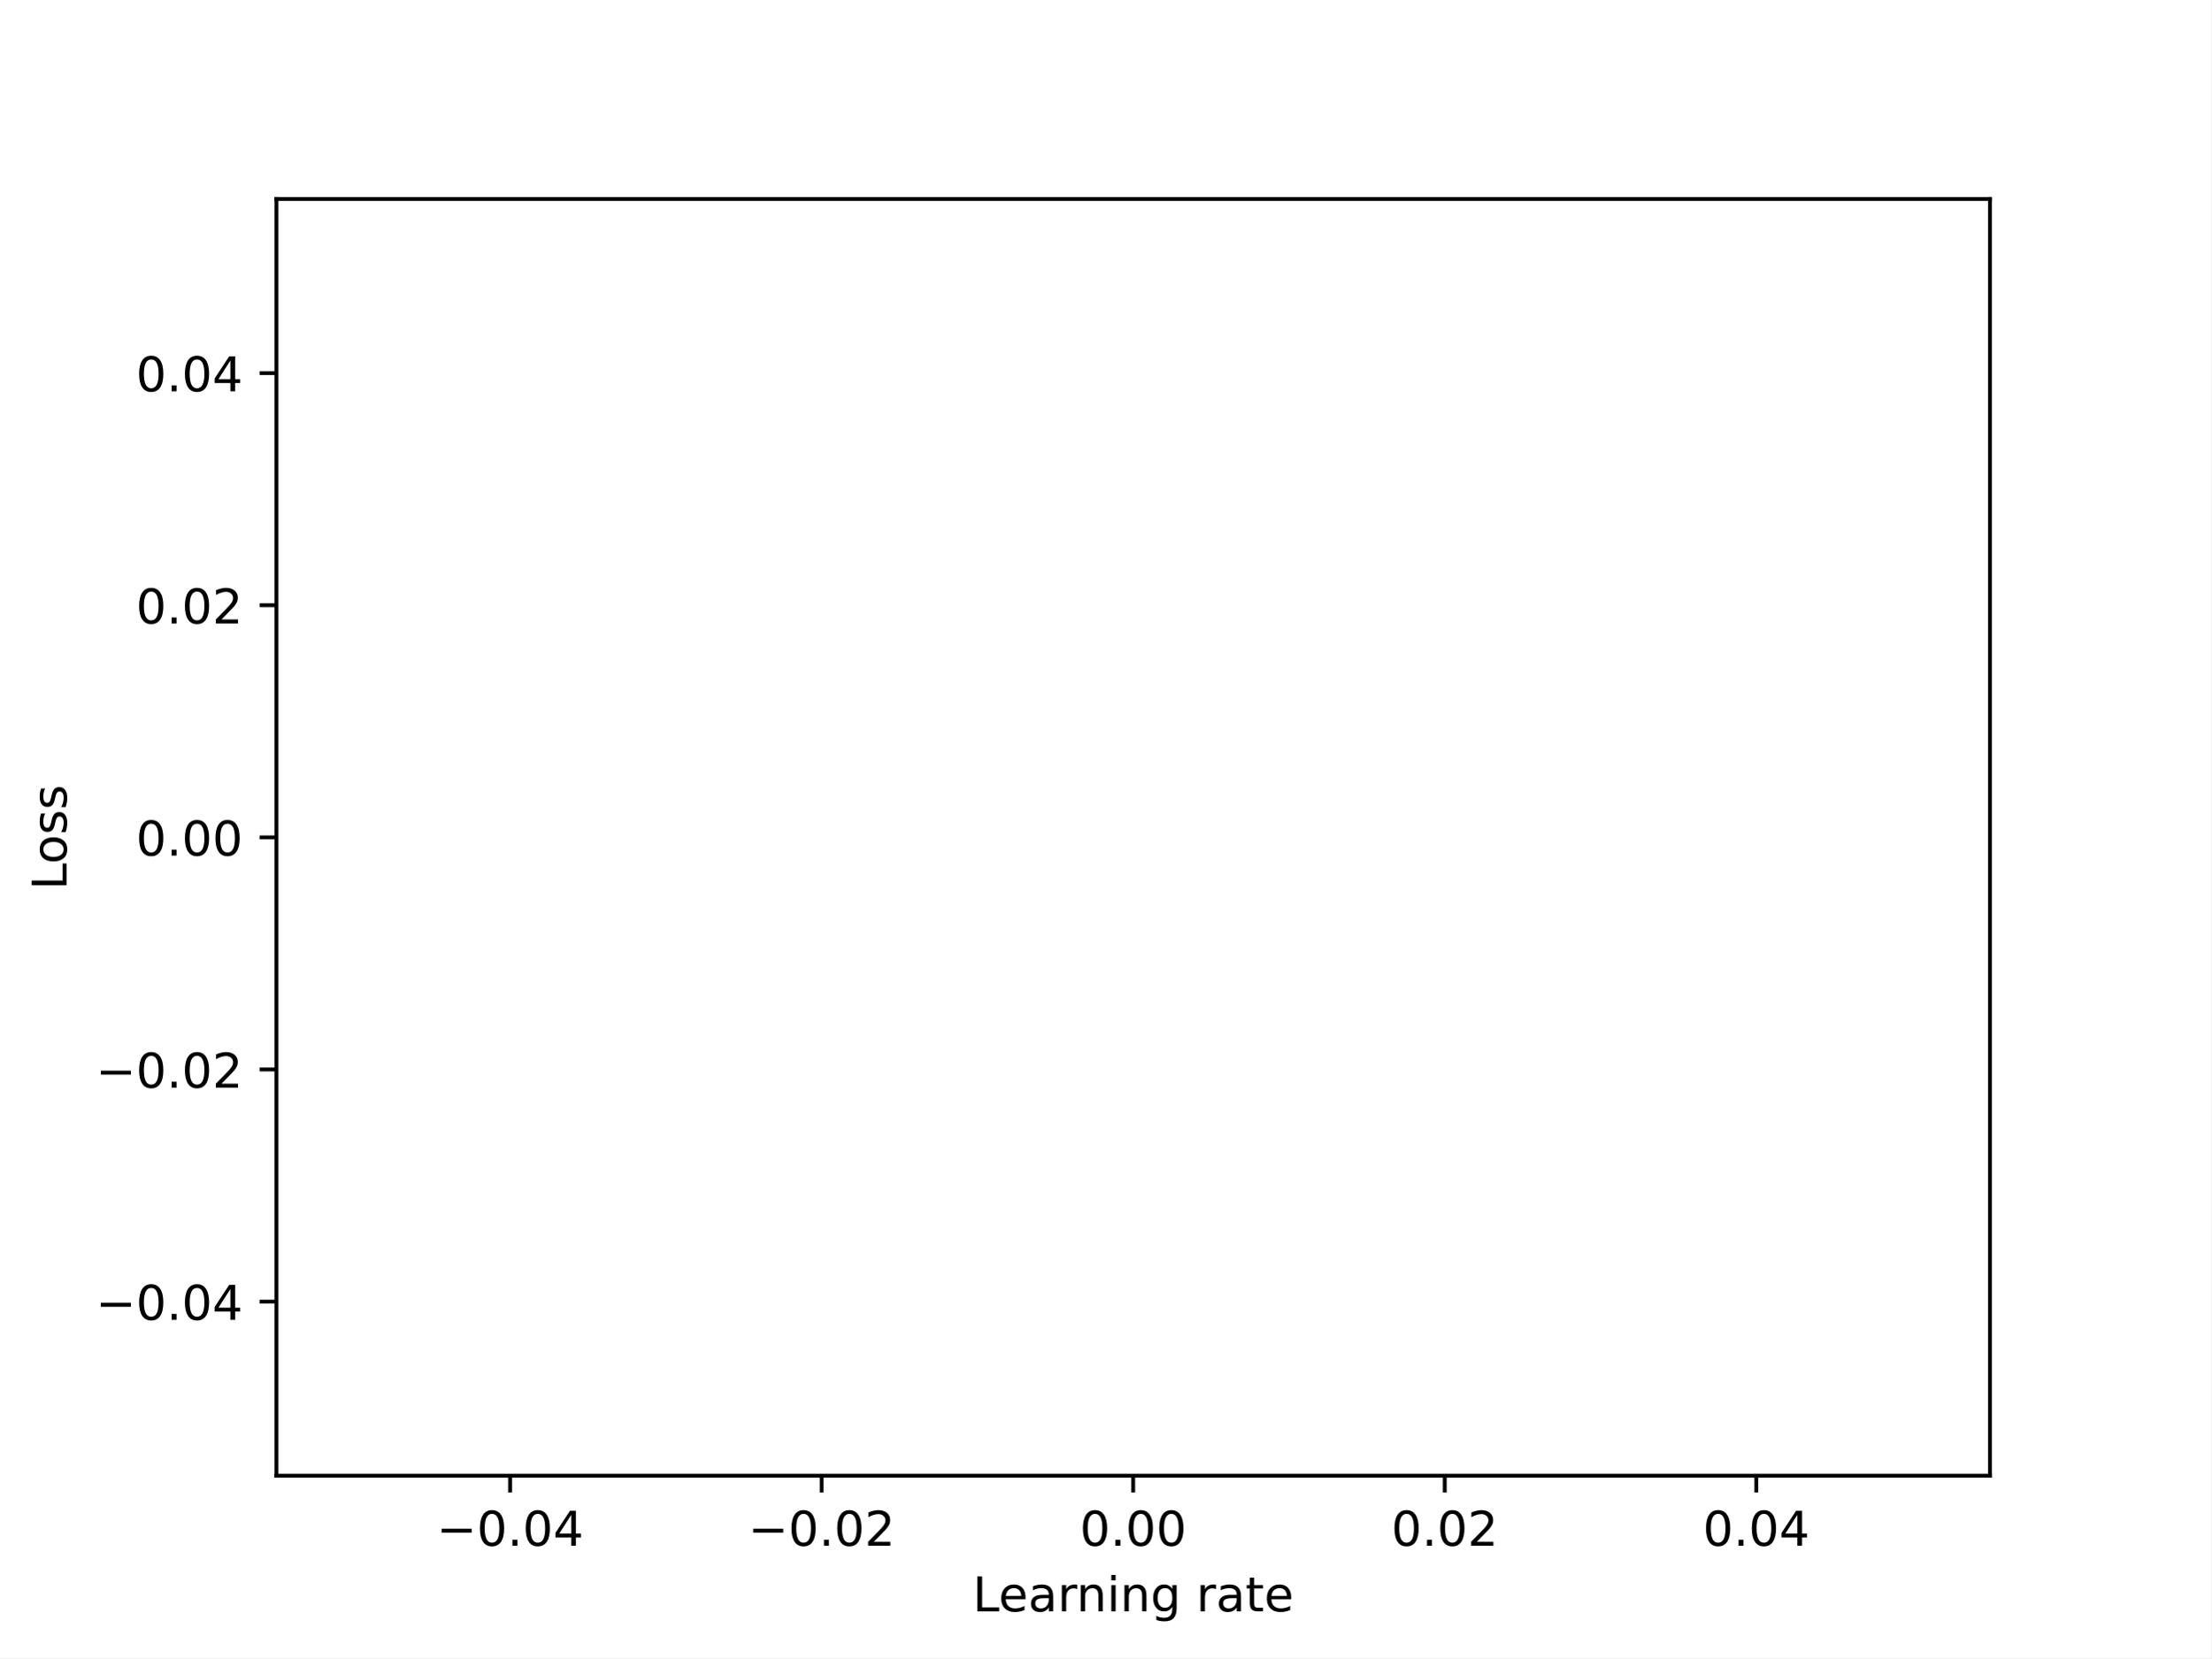
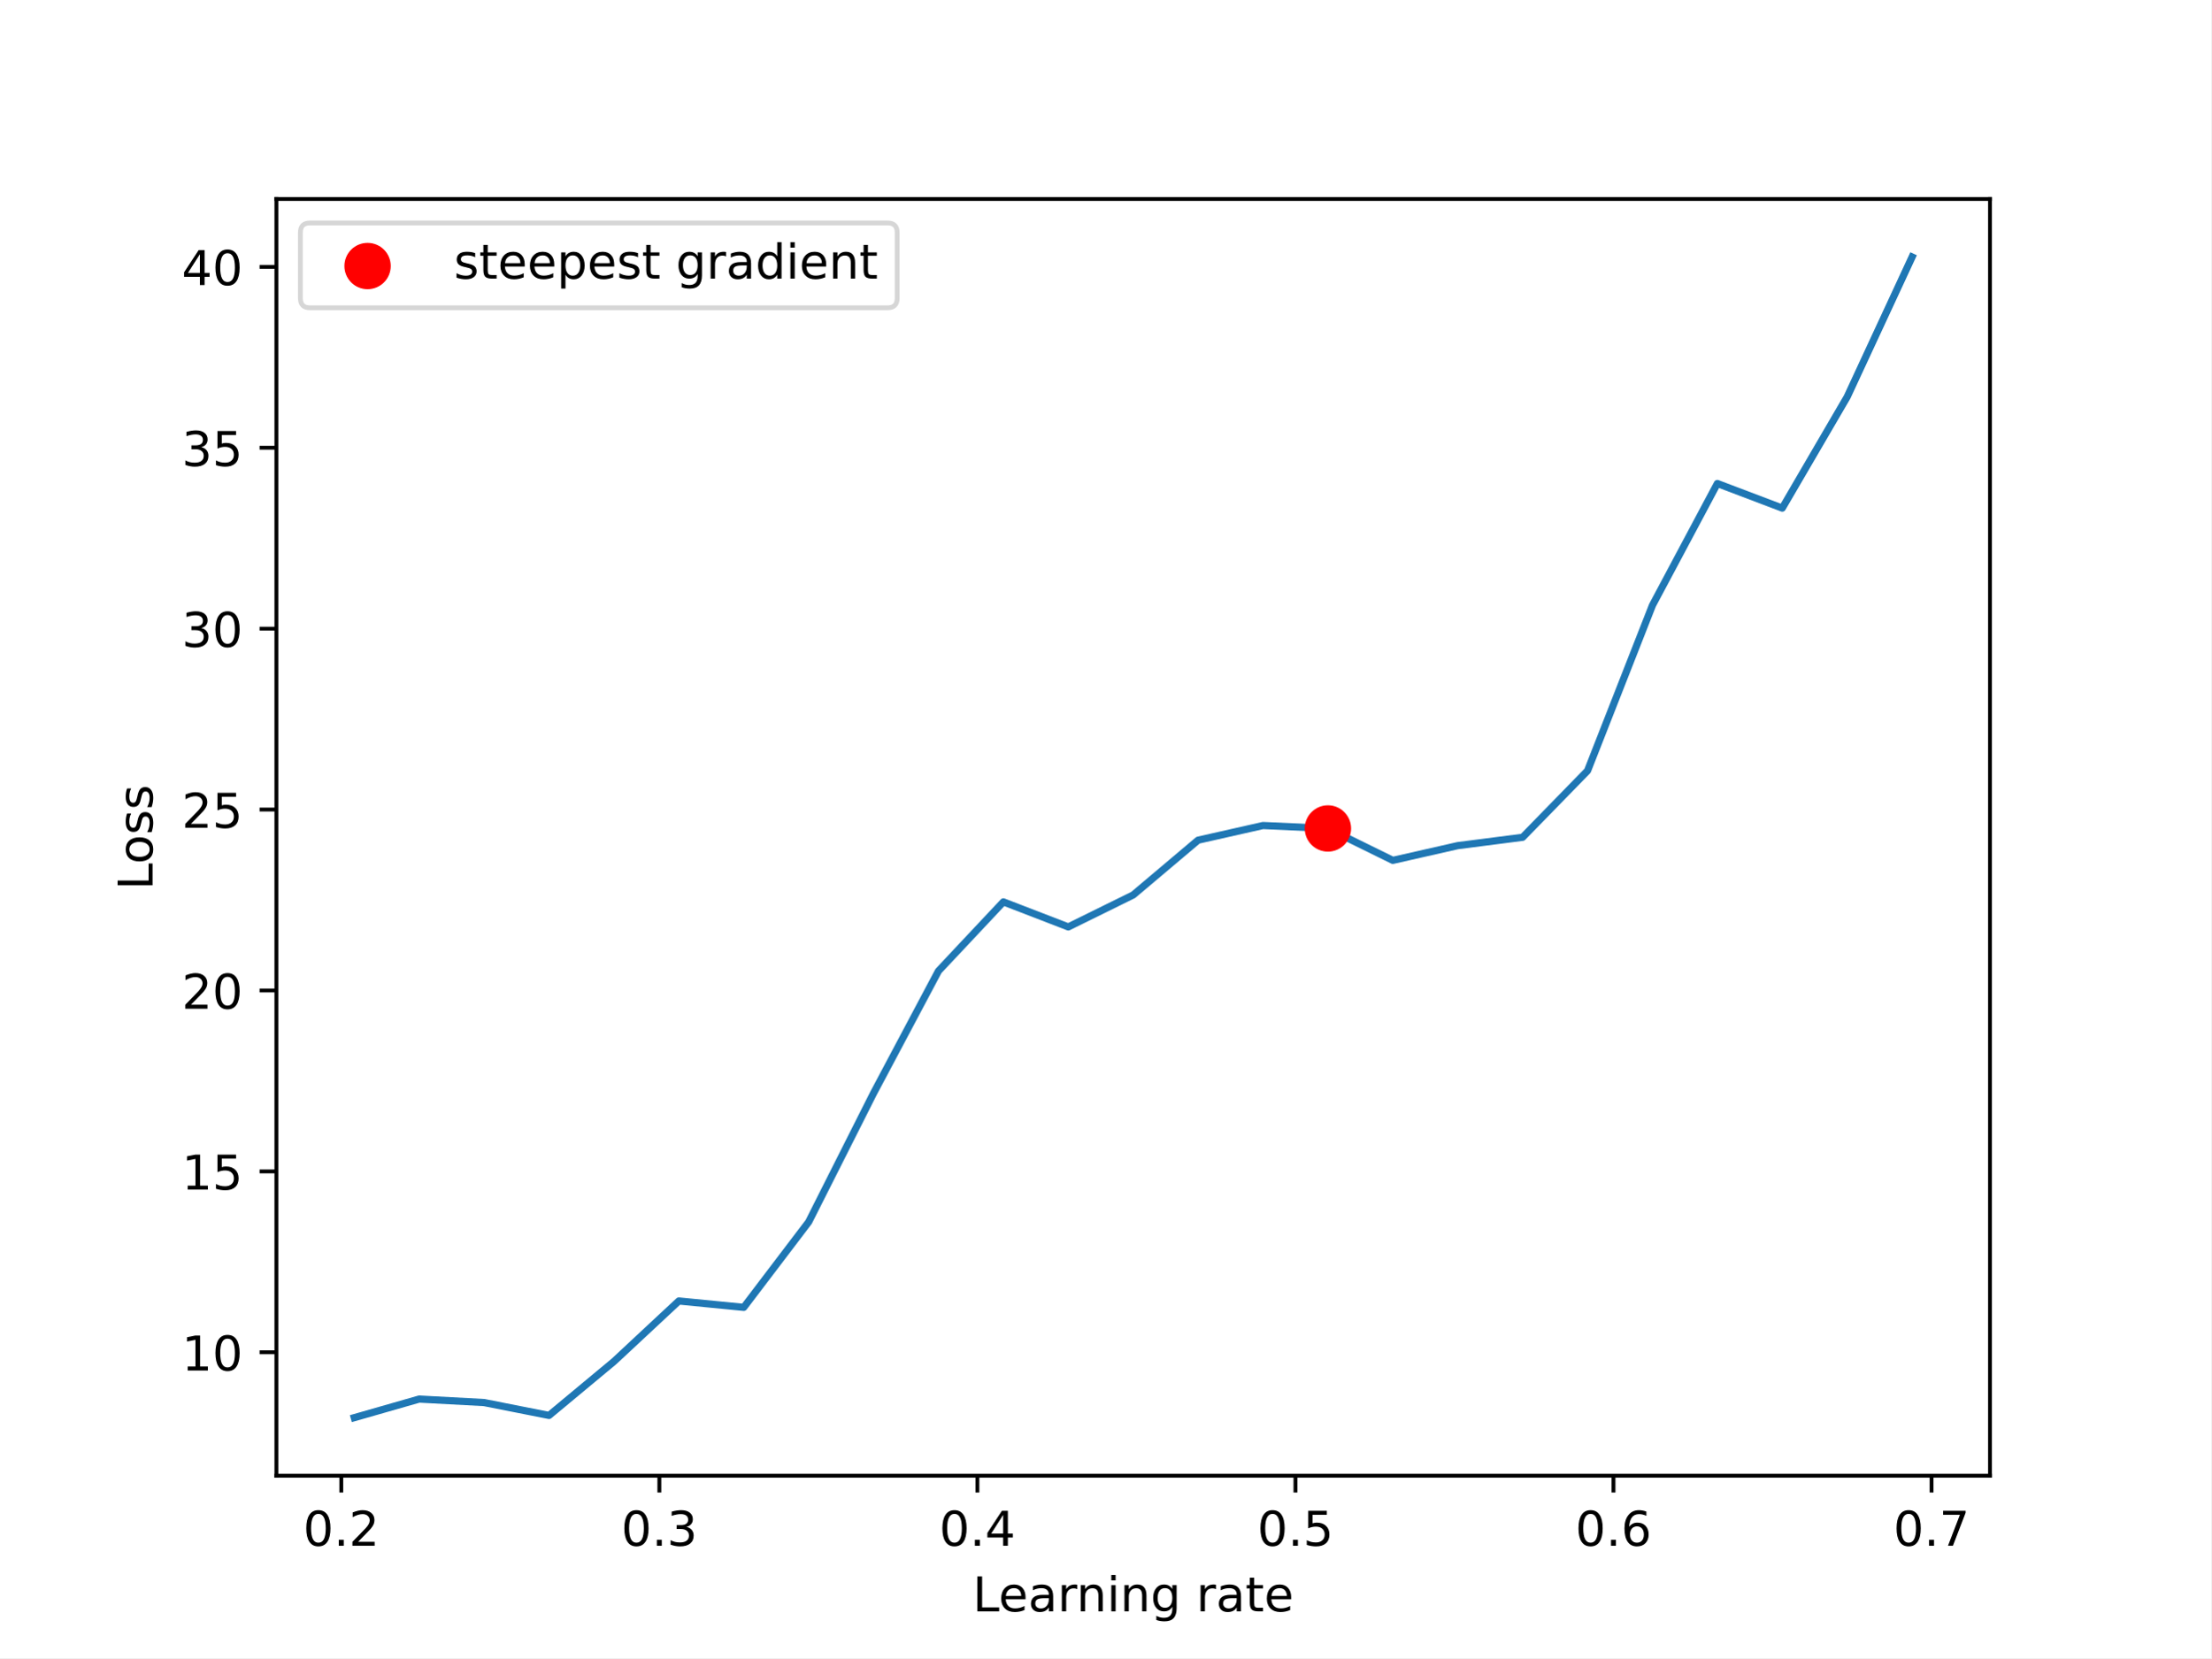
<svg xmlns="http://www.w3.org/2000/svg" xmlns:xlink="http://www.w3.org/1999/xlink" width="460.8pt" height="345.6pt" viewBox="0 0 460.8 345.6" version="1.1">
  <defs>
    <style type="text/css">*{stroke-linejoin: round; stroke-linecap: butt}</style>
  </defs>
  <g id="figure_1">
    <g id="patch_1">
      <path d="M 0 345.6  L 460.8 345.6  L 460.8 0  L 0 0  z " style="fill: #ffffff" />
    </g>
    <g id="axes_1">
      <g id="patch_2">
        <path d="M 57.6 307.584  L 414.72 307.584  L 414.72 41.472  L 57.6 41.472  z " style="fill: #ffffff" />
      </g>
      <g id="matplotlib.axis_1">
        <g id="xtick_1">
          <g id="line2d_1">
            <defs>
-               <path id="me60a26287c" d="M 0 0  L 0 3.5  " style="stroke: #000000; stroke-width: 0.8" />
-             </defs>
-             <g>
-               <use xlink:href="#me60a26287c" x="106.298" y="307.584" style="stroke: #000000; stroke-width: 0.8" />
+               <path id="maeb6333b7b" d="M 0 0  L 0 3.5  " style="stroke: #000000; stroke-width: 0.8" />
+             </defs>
+             <g>
+               <use xlink:href="#maeb6333b7b" x="71.122" y="307.584" style="stroke: #000000; stroke-width: 0.8" />
            </g>
          </g>
          <g id="text_1">
-             <g transform="translate(90.97553 322.1824) scale(0.1 -0.1)">
-               <defs>
-                 <path id="DejaVuSans-2212" d="M 678 2272  L 4684 2272  L 4684 1741  L 678 1741  L 678 2272  z " transform="scale(0.015625)" />
+             <g transform="translate(63.17041 322.1824) scale(0.1 -0.1)">
+               <defs>
                <path id="DejaVuSans-30" d="M 2034 4250  Q 1547 4250 1301 3770  Q 1056 3291 1056 2328  Q 1056 1369 1301 889  Q 1547 409 2034 409  Q 2525 409 2770 889  Q 3016 1369 3016 2328  Q 3016 3291 2770 3770  Q 2525 4250 2034 4250  z M 2034 4750  Q 2819 4750 3233 4129  Q 3647 3509 3647 2328  Q 3647 1150 3233 529  Q 2819 -91 2034 -91  Q 1250 -91 836 529  Q 422 1150 422 2328  Q 422 3509 836 4129  Q 1250 4750 2034 4750  z " transform="scale(0.015625)" />
                <path id="DejaVuSans-2e" d="M 684 794  L 1344 794  L 1344 0  L 684 0  L 684 794  z " transform="scale(0.015625)" />
-                 <path id="DejaVuSans-34" d="M 2419 4116  L 825 1625  L 2419 1625  L 2419 4116  z M 2253 4666  L 3047 4666  L 3047 1625  L 3713 1625  L 3713 1100  L 3047 1100  L 3047 0  L 2419 0  L 2419 1100  L 313 1100  L 313 1709  L 2253 4666  z " transform="scale(0.015625)" />
-               </defs>
-               <use xlink:href="#DejaVuSans-2212" />
-               <use xlink:href="#DejaVuSans-30" x="83.789" />
-               <use xlink:href="#DejaVuSans-2e" x="147.412" />
-               <use xlink:href="#DejaVuSans-30" x="179.199" />
-               <use xlink:href="#DejaVuSans-34" x="242.822" />
+                 <path id="DejaVuSans-32" d="M 1228 531  L 3431 531  L 3431 0  L 469 0  L 469 531  Q 828 903 1448 1529  Q 2069 2156 2228 2338  Q 2531 2678 2651 2914  Q 2772 3150 2772 3378  Q 2772 3750 2511 3984  Q 2250 4219 1831 4219  Q 1534 4219 1204 4116  Q 875 4013 500 3803  L 500 4441  Q 881 4594 1212 4672  Q 1544 4750 1819 4750  Q 2544 4750 2975 4387  Q 3406 4025 3406 3419  Q 3406 3131 3298 2873  Q 3191 2616 2906 2266  Q 2828 2175 2409 1742  Q 1991 1309 1228 531  z " transform="scale(0.015625)" />
+               </defs>
+               <use xlink:href="#DejaVuSans-30" />
+               <use xlink:href="#DejaVuSans-2e" x="63.623" />
+               <use xlink:href="#DejaVuSans-32" x="95.41" />
            </g>
          </g>
        </g>
        <g id="xtick_2">
          <g id="line2d_2">
            <g>
-               <use xlink:href="#me60a26287c" x="171.229" y="307.584" style="stroke: #000000; stroke-width: 0.8" />
+               <use xlink:href="#maeb6333b7b" x="137.406" y="307.584" style="stroke: #000000; stroke-width: 0.8" />
            </g>
          </g>
          <g id="text_2">
-             <g transform="translate(155.9064 322.1824) scale(0.1 -0.1)">
-               <defs>
-                 <path id="DejaVuSans-32" d="M 1228 531  L 3431 531  L 3431 0  L 469 0  L 469 531  Q 828 903 1448 1529  Q 2069 2156 2228 2338  Q 2531 2678 2651 2914  Q 2772 3150 2772 3378  Q 2772 3750 2511 3984  Q 2250 4219 1831 4219  Q 1534 4219 1204 4116  Q 875 4013 500 3803  L 500 4441  Q 881 4594 1212 4672  Q 1544 4750 1819 4750  Q 2544 4750 2975 4387  Q 3406 4025 3406 3419  Q 3406 3131 3298 2873  Q 3191 2616 2906 2266  Q 2828 2175 2409 1742  Q 1991 1309 1228 531  z " transform="scale(0.015625)" />
-               </defs>
-               <use xlink:href="#DejaVuSans-2212" />
-               <use xlink:href="#DejaVuSans-30" x="83.789" />
-               <use xlink:href="#DejaVuSans-2e" x="147.412" />
-               <use xlink:href="#DejaVuSans-30" x="179.199" />
-               <use xlink:href="#DejaVuSans-32" x="242.822" />
+             <g transform="translate(129.4547 322.1824) scale(0.1 -0.1)">
+               <defs>
+                 <path id="DejaVuSans-33" d="M 2597 2516  Q 3050 2419 3304 2112  Q 3559 1806 3559 1356  Q 3559 666 3084 287  Q 2609 -91 1734 -91  Q 1441 -91 1130 -33  Q 819 25 488 141  L 488 750  Q 750 597 1062 519  Q 1375 441 1716 441  Q 2309 441 2620 675  Q 2931 909 2931 1356  Q 2931 1769 2642 2001  Q 2353 2234 1838 2234  L 1294 2234  L 1294 2753  L 1863 2753  Q 2328 2753 2575 2939  Q 2822 3125 2822 3475  Q 2822 3834 2567 4026  Q 2313 4219 1838 4219  Q 1578 4219 1281 4162  Q 984 4106 628 3988  L 628 4550  Q 988 4650 1302 4700  Q 1616 4750 1894 4750  Q 2613 4750 3031 4423  Q 3450 4097 3450 3541  Q 3450 3153 3228 2886  Q 3006 2619 2597 2516  z " transform="scale(0.015625)" />
+               </defs>
+               <use xlink:href="#DejaVuSans-30" />
+               <use xlink:href="#DejaVuSans-2e" x="63.623" />
+               <use xlink:href="#DejaVuSans-33" x="95.41" />
            </g>
          </g>
        </g>
        <g id="xtick_3">
          <g id="line2d_3">
            <g>
-               <use xlink:href="#me60a26287c" x="236.16" y="307.584" style="stroke: #000000; stroke-width: 0.8" />
+               <use xlink:href="#maeb6333b7b" x="203.691" y="307.584" style="stroke: #000000; stroke-width: 0.8" />
            </g>
          </g>
          <g id="text_3">
-             <g transform="translate(225.0272 322.1824) scale(0.1 -0.1)">
-               <use xlink:href="#DejaVuSans-30" />
-               <use xlink:href="#DejaVuSans-2e" x="63.623" />
-               <use xlink:href="#DejaVuSans-30" x="95.41" />
-               <use xlink:href="#DejaVuSans-30" x="159.033" />
+             <g transform="translate(195.739 322.1824) scale(0.1 -0.1)">
+               <defs>
+                 <path id="DejaVuSans-34" d="M 2419 4116  L 825 1625  L 2419 1625  L 2419 4116  z M 2253 4666  L 3047 4666  L 3047 1625  L 3713 1625  L 3713 1100  L 3047 1100  L 3047 0  L 2419 0  L 2419 1100  L 313 1100  L 313 1709  L 2253 4666  z " transform="scale(0.015625)" />
+               </defs>
+               <use xlink:href="#DejaVuSans-30" />
+               <use xlink:href="#DejaVuSans-2e" x="63.623" />
+               <use xlink:href="#DejaVuSans-34" x="95.41" />
            </g>
          </g>
        </g>
        <g id="xtick_4">
          <g id="line2d_4">
            <g>
-               <use xlink:href="#me60a26287c" x="301.091" y="307.584" style="stroke: #000000; stroke-width: 0.8" />
+               <use xlink:href="#maeb6333b7b" x="269.975" y="307.584" style="stroke: #000000; stroke-width: 0.8" />
            </g>
          </g>
          <g id="text_4">
-             <g transform="translate(289.9581 322.1824) scale(0.1 -0.1)">
-               <use xlink:href="#DejaVuSans-30" />
-               <use xlink:href="#DejaVuSans-2e" x="63.623" />
-               <use xlink:href="#DejaVuSans-30" x="95.41" />
-               <use xlink:href="#DejaVuSans-32" x="159.033" />
+             <g transform="translate(262.0233 322.1824) scale(0.1 -0.1)">
+               <defs>
+                 <path id="DejaVuSans-35" d="M 691 4666  L 3169 4666  L 3169 4134  L 1269 4134  L 1269 2991  Q 1406 3038 1543 3061  Q 1681 3084 1819 3084  Q 2600 3084 3056 2656  Q 3513 2228 3513 1497  Q 3513 744 3044 326  Q 2575 -91 1722 -91  Q 1428 -91 1123 -41  Q 819 9 494 109  L 494 744  Q 775 591 1075 516  Q 1375 441 1709 441  Q 2250 441 2565 725  Q 2881 1009 2881 1497  Q 2881 1984 2565 2268  Q 2250 2553 1709 2553  Q 1456 2553 1204 2497  Q 953 2441 691 2322  L 691 4666  z " transform="scale(0.015625)" />
+               </defs>
+               <use xlink:href="#DejaVuSans-30" />
+               <use xlink:href="#DejaVuSans-2e" x="63.623" />
+               <use xlink:href="#DejaVuSans-35" x="95.41" />
            </g>
          </g>
        </g>
        <g id="xtick_5">
          <g id="line2d_5">
            <g>
-               <use xlink:href="#me60a26287c" x="366.022" y="307.584" style="stroke: #000000; stroke-width: 0.8" />
+               <use xlink:href="#maeb6333b7b" x="336.259" y="307.584" style="stroke: #000000; stroke-width: 0.8" />
            </g>
          </g>
          <g id="text_5">
-             <g transform="translate(354.889 322.1824) scale(0.1 -0.1)">
-               <use xlink:href="#DejaVuSans-30" />
-               <use xlink:href="#DejaVuSans-2e" x="63.623" />
-               <use xlink:href="#DejaVuSans-30" x="95.41" />
-               <use xlink:href="#DejaVuSans-34" x="159.033" />
-             </g>
-           </g>
-         </g>
-         <g id="text_6">
+             <g transform="translate(328.3076 322.1824) scale(0.1 -0.1)">
+               <defs>
+                 <path id="DejaVuSans-36" d="M 2113 2584  Q 1688 2584 1439 2293  Q 1191 2003 1191 1497  Q 1191 994 1439 701  Q 1688 409 2113 409  Q 2538 409 2786 701  Q 3034 994 3034 1497  Q 3034 2003 2786 2293  Q 2538 2584 2113 2584  z M 3366 4563  L 3366 3988  Q 3128 4100 2886 4159  Q 2644 4219 2406 4219  Q 1781 4219 1451 3797  Q 1122 3375 1075 2522  Q 1259 2794 1537 2939  Q 1816 3084 2150 3084  Q 2853 3084 3261 2657  Q 3669 2231 3669 1497  Q 3669 778 3244 343  Q 2819 -91 2113 -91  Q 1303 -91 875 529  Q 447 1150 447 2328  Q 447 3434 972 4092  Q 1497 4750 2381 4750  Q 2619 4750 2861 4703  Q 3103 4656 3366 4563  z " transform="scale(0.015625)" />
+               </defs>
+               <use xlink:href="#DejaVuSans-30" />
+               <use xlink:href="#DejaVuSans-2e" x="63.623" />
+               <use xlink:href="#DejaVuSans-36" x="95.41" />
+             </g>
+           </g>
+         </g>
+         <g id="xtick_6">
+           <g id="line2d_6">
+             <g>
+               <use xlink:href="#maeb6333b7b" x="402.543" y="307.584" style="stroke: #000000; stroke-width: 0.8" />
+             </g>
+           </g>
+           <g id="text_6">
+             <g transform="translate(394.5919 322.1824) scale(0.1 -0.1)">
+               <defs>
+                 <path id="DejaVuSans-37" d="M 525 4666  L 3525 4666  L 3525 4397  L 1831 0  L 1172 0  L 2766 4134  L 525 4134  L 525 4666  z " transform="scale(0.015625)" />
+               </defs>
+               <use xlink:href="#DejaVuSans-30" />
+               <use xlink:href="#DejaVuSans-2e" x="63.623" />
+               <use xlink:href="#DejaVuSans-37" x="95.41" />
+             </g>
+           </g>
+         </g>
+         <g id="text_7">
          <g transform="translate(202.7069 335.8606) scale(0.1 -0.1)">
            <defs>
              <path id="DejaVuSans-4c" d="M 628 4666  L 1259 4666  L 1259 531  L 3531 531  L 3531 0  L 628 0  L 628 4666  z " transform="scale(0.015625)" />
              <path id="DejaVuSans-65" d="M 3597 1894  L 3597 1613  L 953 1613  Q 991 1019 1311 708  Q 1631 397 2203 397  Q 2534 397 2845 478  Q 3156 559 3463 722  L 3463 178  Q 3153 47 2828 -22  Q 2503 -91 2169 -91  Q 1331 -91 842 396  Q 353 884 353 1716  Q 353 2575 817 3079  Q 1281 3584 2069 3584  Q 2775 3584 3186 3129  Q 3597 2675 3597 1894  z M 3022 2063  Q 3016 2534 2758 2815  Q 2500 3097 2075 3097  Q 1594 3097 1305 2825  Q 1016 2553 972 2059  L 3022 2063  z " transform="scale(0.015625)" />
              <path id="DejaVuSans-61" d="M 2194 1759  Q 1497 1759 1228 1600  Q 959 1441 959 1056  Q 959 750 1161 570  Q 1363 391 1709 391  Q 2188 391 2477 730  Q 2766 1069 2766 1631  L 2766 1759  L 2194 1759  z M 3341 1997  L 3341 0  L 2766 0  L 2766 531  Q 2569 213 2275 61  Q 1981 -91 1556 -91  Q 1019 -91 701 211  Q 384 513 384 1019  Q 384 1609 779 1909  Q 1175 2209 1959 2209  L 2766 2209  L 2766 2266  Q 2766 2663 2505 2880  Q 2244 3097 1772 3097  Q 1472 3097 1187 3025  Q 903 2953 641 2809  L 641 3341  Q 956 3463 1253 3523  Q 1550 3584 1831 3584  Q 2591 3584 2966 3190  Q 3341 2797 3341 1997  z " transform="scale(0.015625)" />
              <path id="DejaVuSans-72" d="M 2631 2963  Q 2534 3019 2420 3045  Q 2306 3072 2169 3072  Q 1681 3072 1420 2755  Q 1159 2438 1159 1844  L 1159 0  L 581 0  L 581 3500  L 1159 3500  L 1159 2956  Q 1341 3275 1631 3429  Q 1922 3584 2338 3584  Q 2397 3584 2469 3576  Q 2541 3569 2628 3553  L 2631 2963  z " transform="scale(0.015625)" />
              <path id="DejaVuSans-6e" d="M 3513 2113  L 3513 0  L 2938 0  L 2938 2094  Q 2938 2591 2744 2837  Q 2550 3084 2163 3084  Q 1697 3084 1428 2787  Q 1159 2491 1159 1978  L 1159 0  L 581 0  L 581 3500  L 1159 3500  L 1159 2956  Q 1366 3272 1645 3428  Q 1925 3584 2291 3584  Q 2894 3584 3203 3211  Q 3513 2838 3513 2113  z " transform="scale(0.015625)" />
              <path id="DejaVuSans-69" d="M 603 3500  L 1178 3500  L 1178 0  L 603 0  L 603 3500  z M 603 4863  L 1178 4863  L 1178 4134  L 603 4134  L 603 4863  z " transform="scale(0.015625)" />
              <path id="DejaVuSans-67" d="M 2906 1791  Q 2906 2416 2648 2759  Q 2391 3103 1925 3103  Q 1463 3103 1205 2759  Q 947 2416 947 1791  Q 947 1169 1205 825  Q 1463 481 1925 481  Q 2391 481 2648 825  Q 2906 1169 2906 1791  z M 3481 434  Q 3481 -459 3084 -895  Q 2688 -1331 1869 -1331  Q 1566 -1331 1297 -1286  Q 1028 -1241 775 -1147  L 775 -588  Q 1028 -725 1275 -790  Q 1522 -856 1778 -856  Q 2344 -856 2625 -561  Q 2906 -266 2906 331  L 2906 616  Q 2728 306 2450 153  Q 2172 0 1784 0  Q 1141 0 747 490  Q 353 981 353 1791  Q 353 2603 747 3093  Q 1141 3584 1784 3584  Q 2172 3584 2450 3431  Q 2728 3278 2906 2969  L 2906 3500  L 3481 3500  L 3481 434  z " transform="scale(0.015625)" />
              <path id="DejaVuSans-20" transform="scale(0.015625)" />
              <path id="DejaVuSans-74" d="M 1172 4494  L 1172 3500  L 2356 3500  L 2356 3053  L 1172 3053  L 1172 1153  Q 1172 725 1289 603  Q 1406 481 1766 481  L 2356 481  L 2356 0  L 1766 0  Q 1100 0 847 248  Q 594 497 594 1153  L 594 3053  L 172 3053  L 172 3500  L 594 3500  L 594 4494  L 1172 4494  z " transform="scale(0.015625)" />
            </defs>
            <use xlink:href="#DejaVuSans-4c" />
            <use xlink:href="#DejaVuSans-65" x="53.963" />
            <use xlink:href="#DejaVuSans-61" x="115.486" />
            <use xlink:href="#DejaVuSans-72" x="176.766" />
            <use xlink:href="#DejaVuSans-6e" x="216.129" />
            <use xlink:href="#DejaVuSans-69" x="279.508" />
            <use xlink:href="#DejaVuSans-6e" x="307.291" />
            <use xlink:href="#DejaVuSans-67" x="370.67" />
            <use xlink:href="#DejaVuSans-20" x="434.146" />
            <use xlink:href="#DejaVuSans-72" x="465.934" />
            <use xlink:href="#DejaVuSans-61" x="507.047" />
            <use xlink:href="#DejaVuSans-74" x="568.326" />
            <use xlink:href="#DejaVuSans-65" x="607.535" />
          </g>
        </g>
      </g>
      <g id="matplotlib.axis_2">
        <g id="ytick_1">
-           <g id="line2d_6">
-             <defs>
-               <path id="m3791d9b463" d="M 0 0  L -3.5 0  " style="stroke: #000000; stroke-width: 0.8" />
-             </defs>
-             <g>
-               <use xlink:href="#m3791d9b463" x="57.6" y="271.296" style="stroke: #000000; stroke-width: 0.8" />
-             </g>
-           </g>
-           <g id="text_7">
-             <g transform="translate(19.95469 275.0952) scale(0.1 -0.1)">
-               <use xlink:href="#DejaVuSans-2212" />
-               <use xlink:href="#DejaVuSans-30" x="83.789" />
-               <use xlink:href="#DejaVuSans-2e" x="147.412" />
-               <use xlink:href="#DejaVuSans-30" x="179.199" />
-               <use xlink:href="#DejaVuSans-34" x="242.822" />
+           <g id="line2d_7">
+             <defs>
+               <path id="meb2eb2379e" d="M 0 0  L -3.5 0  " style="stroke: #000000; stroke-width: 0.8" />
+             </defs>
+             <g>
+               <use xlink:href="#meb2eb2379e" x="57.6" y="281.858" style="stroke: #000000; stroke-width: 0.8" />
+             </g>
+           </g>
+           <g id="text_8">
+             <g transform="translate(37.875 285.6575) scale(0.1 -0.1)">
+               <defs>
+                 <path id="DejaVuSans-31" d="M 794 531  L 1825 531  L 1825 4091  L 703 3866  L 703 4441  L 1819 4666  L 2450 4666  L 2450 531  L 3481 531  L 3481 0  L 794 0  L 794 531  z " transform="scale(0.015625)" />
+               </defs>
+               <use xlink:href="#DejaVuSans-31" />
+               <use xlink:href="#DejaVuSans-30" x="63.623" />
            </g>
          </g>
        </g>
        <g id="ytick_2">
-           <g id="line2d_7">
-             <g>
-               <use xlink:href="#m3791d9b463" x="57.6" y="222.912" style="stroke: #000000; stroke-width: 0.8" />
-             </g>
-           </g>
-           <g id="text_8">
-             <g transform="translate(19.95469 226.7112) scale(0.1 -0.1)">
-               <use xlink:href="#DejaVuSans-2212" />
-               <use xlink:href="#DejaVuSans-30" x="83.789" />
-               <use xlink:href="#DejaVuSans-2e" x="147.412" />
-               <use xlink:href="#DejaVuSans-30" x="179.199" />
-               <use xlink:href="#DejaVuSans-32" x="242.822" />
+           <g id="line2d_8">
+             <g>
+               <use xlink:href="#meb2eb2379e" x="57.6" y="244.152" style="stroke: #000000; stroke-width: 0.8" />
+             </g>
+           </g>
+           <g id="text_9">
+             <g transform="translate(37.875 247.9508) scale(0.1 -0.1)">
+               <use xlink:href="#DejaVuSans-31" />
+               <use xlink:href="#DejaVuSans-35" x="63.623" />
            </g>
          </g>
        </g>
        <g id="ytick_3">
-           <g id="line2d_8">
-             <g>
-               <use xlink:href="#m3791d9b463" x="57.6" y="174.528" style="stroke: #000000; stroke-width: 0.8" />
-             </g>
-           </g>
-           <g id="text_9">
-             <g transform="translate(28.33438 178.3272) scale(0.1 -0.1)">
-               <use xlink:href="#DejaVuSans-30" />
-               <use xlink:href="#DejaVuSans-2e" x="63.623" />
-               <use xlink:href="#DejaVuSans-30" x="95.41" />
-               <use xlink:href="#DejaVuSans-30" x="159.033" />
+           <g id="line2d_9">
+             <g>
+               <use xlink:href="#meb2eb2379e" x="57.6" y="206.445" style="stroke: #000000; stroke-width: 0.8" />
+             </g>
+           </g>
+           <g id="text_10">
+             <g transform="translate(37.875 210.2441) scale(0.1 -0.1)">
+               <use xlink:href="#DejaVuSans-32" />
+               <use xlink:href="#DejaVuSans-30" x="63.623" />
            </g>
          </g>
        </g>
        <g id="ytick_4">
-           <g id="line2d_9">
-             <g>
-               <use xlink:href="#m3791d9b463" x="57.6" y="126.144" style="stroke: #000000; stroke-width: 0.8" />
-             </g>
-           </g>
-           <g id="text_10">
-             <g transform="translate(28.33438 129.9432) scale(0.1 -0.1)">
-               <use xlink:href="#DejaVuSans-30" />
-               <use xlink:href="#DejaVuSans-2e" x="63.623" />
-               <use xlink:href="#DejaVuSans-30" x="95.41" />
-               <use xlink:href="#DejaVuSans-32" x="159.033" />
+           <g id="line2d_10">
+             <g>
+               <use xlink:href="#meb2eb2379e" x="57.6" y="168.738" style="stroke: #000000; stroke-width: 0.8" />
+             </g>
+           </g>
+           <g id="text_11">
+             <g transform="translate(37.875 172.5374) scale(0.1 -0.1)">
+               <use xlink:href="#DejaVuSans-32" />
+               <use xlink:href="#DejaVuSans-35" x="63.623" />
            </g>
          </g>
        </g>
        <g id="ytick_5">
-           <g id="line2d_10">
-             <g>
-               <use xlink:href="#m3791d9b463" x="57.6" y="77.76" style="stroke: #000000; stroke-width: 0.8" />
-             </g>
-           </g>
-           <g id="text_11">
-             <g transform="translate(28.33438 81.55922) scale(0.1 -0.1)">
-               <use xlink:href="#DejaVuSans-30" />
-               <use xlink:href="#DejaVuSans-2e" x="63.623" />
-               <use xlink:href="#DejaVuSans-30" x="95.41" />
-               <use xlink:href="#DejaVuSans-34" x="159.033" />
-             </g>
-           </g>
-         </g>
-         <g id="text_12">
-           <g transform="translate(13.875 185.4952) rotate(-90) scale(0.1 -0.1)">
+           <g id="line2d_11">
+             <g>
+               <use xlink:href="#meb2eb2379e" x="57.6" y="131.031" style="stroke: #000000; stroke-width: 0.8" />
+             </g>
+           </g>
+           <g id="text_12">
+             <g transform="translate(37.875 134.8307) scale(0.1 -0.1)">
+               <use xlink:href="#DejaVuSans-33" />
+               <use xlink:href="#DejaVuSans-30" x="63.623" />
+             </g>
+           </g>
+         </g>
+         <g id="ytick_6">
+           <g id="line2d_12">
+             <g>
+               <use xlink:href="#meb2eb2379e" x="57.6" y="93.325" style="stroke: #000000; stroke-width: 0.8" />
+             </g>
+           </g>
+           <g id="text_13">
+             <g transform="translate(37.875 97.12402) scale(0.1 -0.1)">
+               <use xlink:href="#DejaVuSans-33" />
+               <use xlink:href="#DejaVuSans-35" x="63.623" />
+             </g>
+           </g>
+         </g>
+         <g id="ytick_7">
+           <g id="line2d_13">
+             <g>
+               <use xlink:href="#meb2eb2379e" x="57.6" y="55.618" style="stroke: #000000; stroke-width: 0.8" />
+             </g>
+           </g>
+           <g id="text_14">
+             <g transform="translate(37.875 59.41733) scale(0.1 -0.1)">
+               <use xlink:href="#DejaVuSans-34" />
+               <use xlink:href="#DejaVuSans-30" x="63.623" />
+             </g>
+           </g>
+         </g>
+         <g id="text_15">
+           <g transform="translate(31.79531 185.4952) rotate(-90) scale(0.1 -0.1)">
            <defs>
              <path id="DejaVuSans-6f" d="M 1959 3097  Q 1497 3097 1228 2736  Q 959 2375 959 1747  Q 959 1119 1226 758  Q 1494 397 1959 397  Q 2419 397 2687 759  Q 2956 1122 2956 1747  Q 2956 2369 2687 2733  Q 2419 3097 1959 3097  z M 1959 3584  Q 2709 3584 3137 3096  Q 3566 2609 3566 1747  Q 3566 888 3137 398  Q 2709 -91 1959 -91  Q 1206 -91 779 398  Q 353 888 353 1747  Q 353 2609 779 3096  Q 1206 3584 1959 3584  z " transform="scale(0.015625)" />
              <path id="DejaVuSans-73" d="M 2834 3397  L 2834 2853  Q 2591 2978 2328 3040  Q 2066 3103 1784 3103  Q 1356 3103 1142 2972  Q 928 2841 928 2578  Q 928 2378 1081 2264  Q 1234 2150 1697 2047  L 1894 2003  Q 2506 1872 2764 1633  Q 3022 1394 3022 966  Q 3022 478 2636 193  Q 2250 -91 1575 -91  Q 1294 -91 989 -36  Q 684 19 347 128  L 347 722  Q 666 556 975 473  Q 1284 391 1588 391  Q 1994 391 2212 530  Q 2431 669 2431 922  Q 2431 1156 2273 1281  Q 2116 1406 1581 1522  L 1381 1569  Q 847 1681 609 1914  Q 372 2147 372 2553  Q 372 3047 722 3315  Q 1072 3584 1716 3584  Q 2034 3584 2315 3537  Q 2597 3491 2834 3397  z " transform="scale(0.015625)" />
            </defs>
            <use xlink:href="#DejaVuSans-4c" />
            <use xlink:href="#DejaVuSans-6f" x="53.963" />
            <use xlink:href="#DejaVuSans-73" x="115.145" />
            <use xlink:href="#DejaVuSans-73" x="167.244" />
          </g>
        </g>
      </g>
-       <g id="line2d_11" />
+       <g id="line2d_14">
+         <path d="M 73.833 295.488  L 87.36 291.607  L 100.887 292.337  L 114.415 295.022  L 127.942 283.775  L 141.469 271.164  L 154.996 272.498  L 168.524 254.695  L 182.051 227.854  L 195.578 202.383  L 209.105 187.981  L 222.633 193.197  L 236.16 186.535  L 249.687 175.117  L 263.215 172.063  L 276.742 172.677  L 290.269 179.325  L 303.796 176.256  L 317.324 174.517  L 330.851 160.644  L 344.378 126.159  L 357.905 100.777  L 371.433 105.905  L 384.96 82.715  L 398.487 53.568  " clip-path="url(#p0f4c002d85)" style="fill: none; stroke: #1f77b4; stroke-width: 1.5; stroke-linecap: square" />
+       </g>
      <g id="patch_3">
        <path d="M 57.6 307.584  L 57.6 41.472  " style="fill: none; stroke: #000000; stroke-width: 0.8; stroke-linejoin: miter; stroke-linecap: square" />
      </g>
      <g id="patch_4">
        <path d="M 414.72 307.584  L 414.72 41.472  " style="fill: none; stroke: #000000; stroke-width: 0.8; stroke-linejoin: miter; stroke-linecap: square" />
      </g>
      <g id="patch_5">
        <path d="M 57.6 307.584  L 414.72 307.584  " style="fill: none; stroke: #000000; stroke-width: 0.8; stroke-linejoin: miter; stroke-linecap: square" />
      </g>
      <g id="patch_6">
        <path d="M 57.6 41.472  L 414.72 41.472  " style="fill: none; stroke: #000000; stroke-width: 0.8; stroke-linejoin: miter; stroke-linecap: square" />
      </g>
+       <g id="PathCollection_1">
+         <defs>
+           <path id="m3a52684678" d="M 0 4.33  C 1.148 4.33 2.25 3.874 3.062 3.062  C 3.874 2.25 4.33 1.148 4.33 0  C 4.33 -1.148 3.874 -2.25 3.062 -3.062  C 2.25 -3.874 1.148 -4.33 0 -4.33  C -1.148 -4.33 -2.25 -3.874 -3.062 -3.062  C -3.874 -2.25 -4.33 -1.148 -4.33 0  C -4.33 1.148 -3.874 2.25 -3.062 3.062  C -2.25 3.874 -1.148 4.33 0 4.33  z " style="stroke: #ff0000" />
+         </defs>
+         <g clip-path="url(#p0f4c002d85)">
+           <use xlink:href="#m3a52684678" x="276.742" y="172.677" style="fill: #ff0000; stroke: #ff0000" />
+         </g>
+       </g>
+       <g id="legend_1">
+         <g id="patch_7">
+           <path d="M 64.6 64.15  L 184.97 64.15  Q 186.97 64.15 186.97 62.15  L 186.97 48.472  Q 186.97 46.472 184.97 46.472  L 64.6 46.472  Q 62.6 46.472 62.6 48.472  L 62.6 62.15  Q 62.6 64.15 64.6 64.15  z " style="fill: #ffffff; opacity: 0.8; stroke: #cccccc; stroke-linejoin: miter" />
+         </g>
+         <g id="PathCollection_2">
+           <g>
+             <use xlink:href="#m3a52684678" x="76.6" y="55.445" style="fill: #ff0000; stroke: #ff0000" />
+           </g>
+         </g>
+         <g id="text_16">
+           <g transform="translate(94.6 58.07044) scale(0.1 -0.1)">
+             <defs>
+               <path id="DejaVuSans-70" d="M 1159 525  L 1159 -1331  L 581 -1331  L 581 3500  L 1159 3500  L 1159 2969  Q 1341 3281 1617 3432  Q 1894 3584 2278 3584  Q 2916 3584 3314 3078  Q 3713 2572 3713 1747  Q 3713 922 3314 415  Q 2916 -91 2278 -91  Q 1894 -91 1617 61  Q 1341 213 1159 525  z M 3116 1747  Q 3116 2381 2855 2742  Q 2594 3103 2138 3103  Q 1681 3103 1420 2742  Q 1159 2381 1159 1747  Q 1159 1113 1420 752  Q 1681 391 2138 391  Q 2594 391 2855 752  Q 3116 1113 3116 1747  z " transform="scale(0.015625)" />
+               <path id="DejaVuSans-64" d="M 2906 2969  L 2906 4863  L 3481 4863  L 3481 0  L 2906 0  L 2906 525  Q 2725 213 2448 61  Q 2172 -91 1784 -91  Q 1150 -91 751 415  Q 353 922 353 1747  Q 353 2572 751 3078  Q 1150 3584 1784 3584  Q 2172 3584 2448 3432  Q 2725 3281 2906 2969  z M 947 1747  Q 947 1113 1208 752  Q 1469 391 1925 391  Q 2381 391 2643 752  Q 2906 1113 2906 1747  Q 2906 2381 2643 2742  Q 2381 3103 1925 3103  Q 1469 3103 1208 2742  Q 947 2381 947 1747  z " transform="scale(0.015625)" />
+             </defs>
+             <use xlink:href="#DejaVuSans-73" />
+             <use xlink:href="#DejaVuSans-74" x="52.1" />
+             <use xlink:href="#DejaVuSans-65" x="91.309" />
+             <use xlink:href="#DejaVuSans-65" x="152.832" />
+             <use xlink:href="#DejaVuSans-70" x="214.355" />
+             <use xlink:href="#DejaVuSans-65" x="277.832" />
+             <use xlink:href="#DejaVuSans-73" x="339.355" />
+             <use xlink:href="#DejaVuSans-74" x="391.455" />
+             <use xlink:href="#DejaVuSans-20" x="430.664" />
+             <use xlink:href="#DejaVuSans-67" x="462.451" />
+             <use xlink:href="#DejaVuSans-72" x="525.928" />
+             <use xlink:href="#DejaVuSans-61" x="567.041" />
+             <use xlink:href="#DejaVuSans-64" x="628.32" />
+             <use xlink:href="#DejaVuSans-69" x="691.797" />
+             <use xlink:href="#DejaVuSans-65" x="719.58" />
+             <use xlink:href="#DejaVuSans-6e" x="781.104" />
+             <use xlink:href="#DejaVuSans-74" x="844.482" />
+           </g>
+         </g>
+       </g>
    </g>
  </g>
+   <defs>
+     <clipPath id="p0f4c002d85">
+       <rect x="57.6" y="41.472" width="357.12" height="266.112" />
+     </clipPath>
+   </defs>
</svg>
